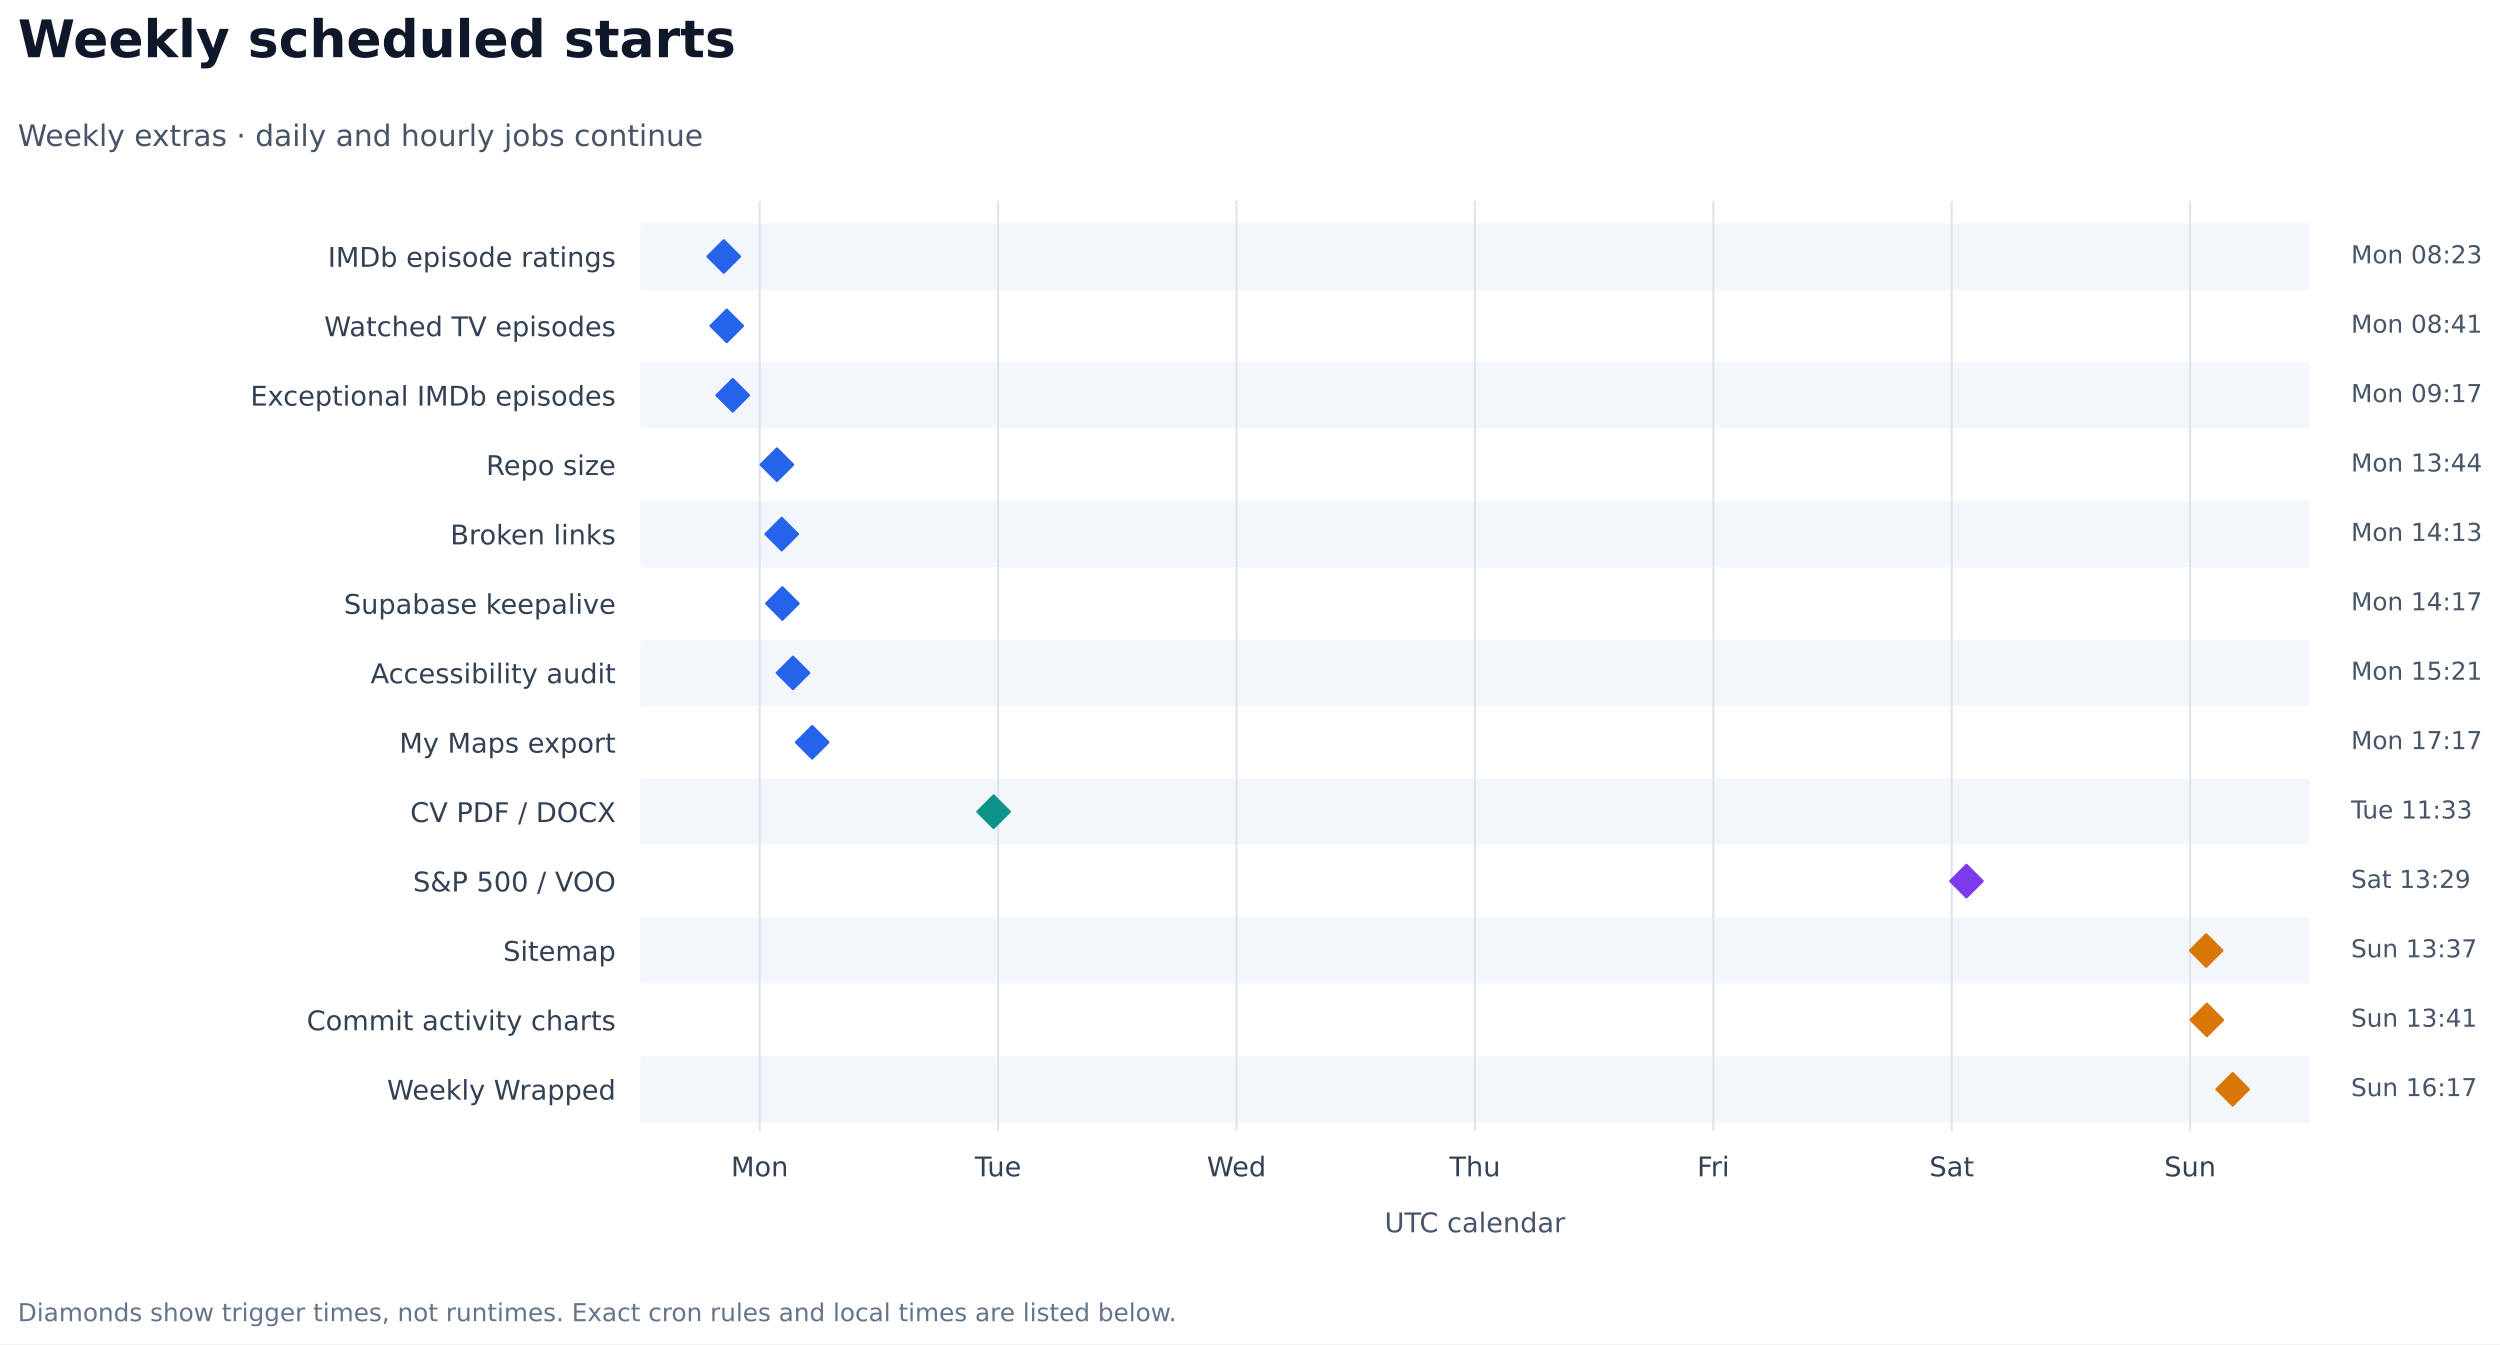
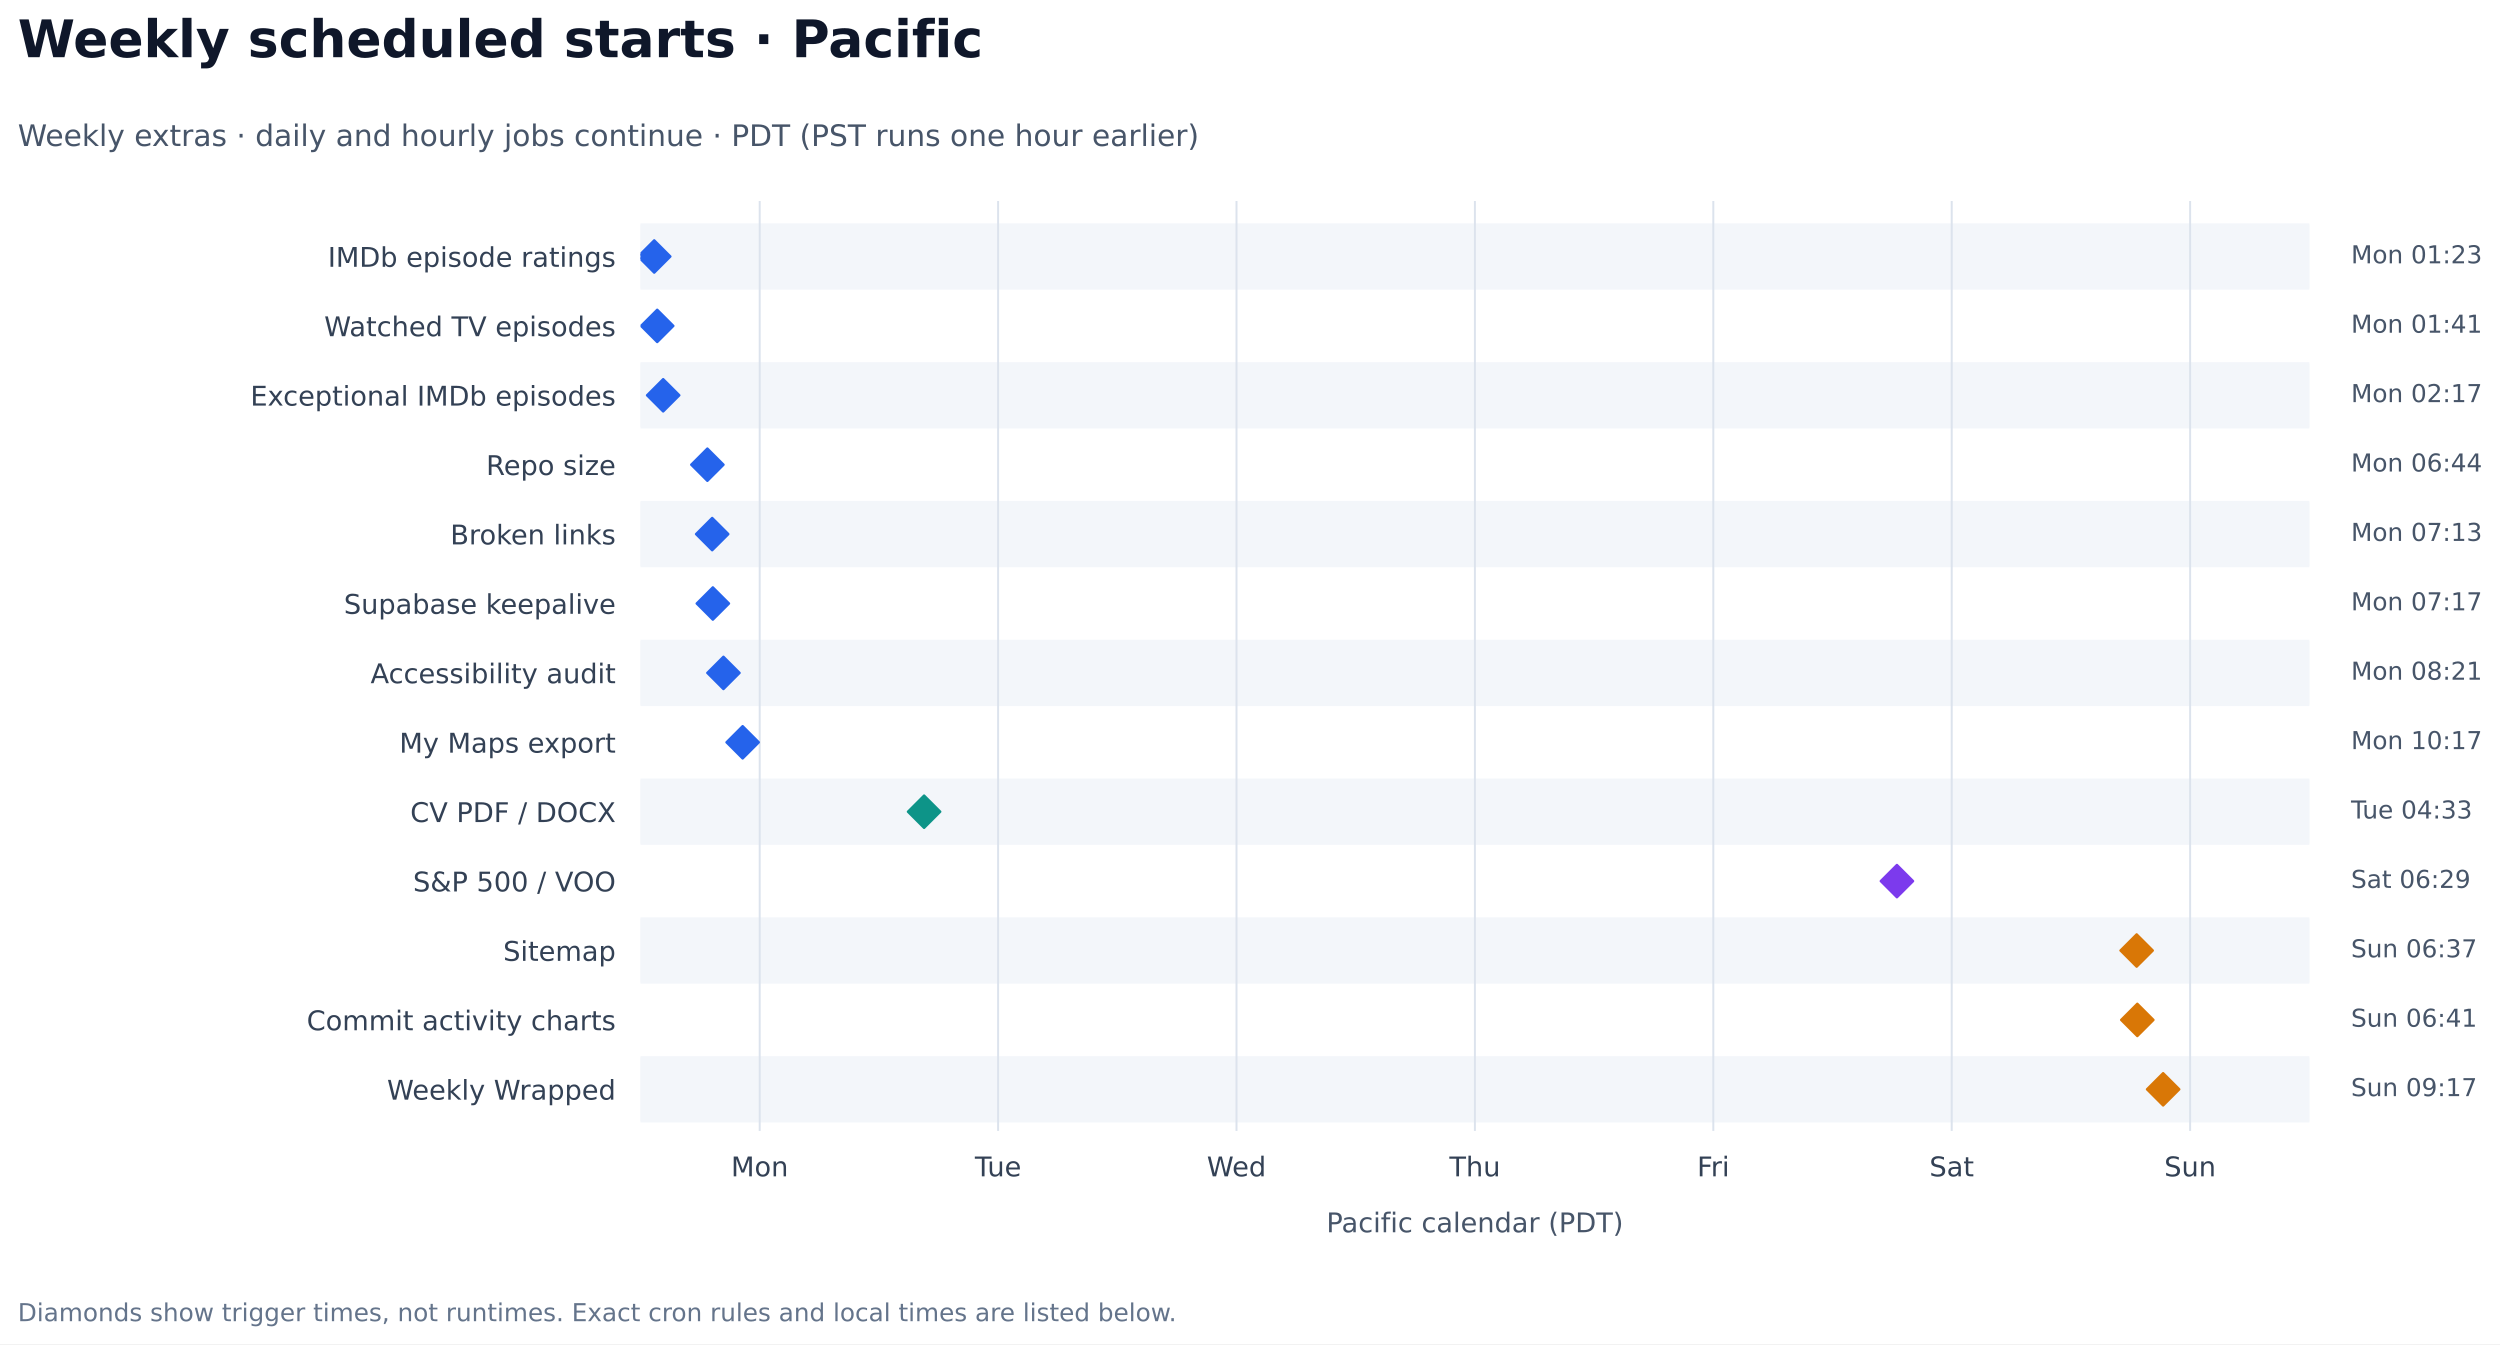
<svg xmlns="http://www.w3.org/2000/svg" xmlns:xlink="http://www.w3.org/1999/xlink" width="1011.725pt" height="543.952pt" viewBox="0 0 1011.725 543.952" version="1.1">
  <defs>
    <style type="text/css">*{stroke-linejoin: round; stroke-linecap: butt}</style>
  </defs>
  <g id="figure_1">
    <g id="patch_1">
      <path d="M 0 543.952  L 1011.725 543.952  L 1011.725 0  L 0 0  z " style="fill: #ffffff" />
    </g>
    <g id="axes_1">
      <g id="patch_2">
        <path d="M 259.2 457.69  L 934.56 457.69  L 934.56 81.331  L 259.2 81.331  z " style="fill: #ffffff" />
      </g>
      <g id="patch_3">
-         <path d="M 259.2 90.881  L 934.56 90.881  L 934.56 116.72  L 259.2 116.72  z " clip-path="url(#pff0c8eac0c)" style="fill: #f3f6fa; stroke: #f3f6fa; stroke-linejoin: miter" />
+         <path d="M 259.2 90.881  L 934.56 90.881  L 934.56 116.72  L 259.2 116.72  z " clip-path="url(#p7d8e6dc03c)" style="fill: #f3f6fa; stroke: #f3f6fa; stroke-linejoin: miter" />
      </g>
      <g id="patch_4">
-         <path d="M 259.2 147.053  L 934.56 147.053  L 934.56 172.893  L 259.2 172.893  z " clip-path="url(#pff0c8eac0c)" style="fill: #f3f6fa; stroke: #f3f6fa; stroke-linejoin: miter" />
+         <path d="M 259.2 147.053  L 934.56 147.053  L 934.56 172.893  L 259.2 172.893  z " clip-path="url(#p7d8e6dc03c)" style="fill: #f3f6fa; stroke: #f3f6fa; stroke-linejoin: miter" />
      </g>
      <g id="patch_5">
-         <path d="M 259.2 203.226  L 934.56 203.226  L 934.56 229.066  L 259.2 229.066  z " clip-path="url(#pff0c8eac0c)" style="fill: #f3f6fa; stroke: #f3f6fa; stroke-linejoin: miter" />
+         <path d="M 259.2 203.226  L 934.56 203.226  L 934.56 229.066  L 259.2 229.066  z " clip-path="url(#p7d8e6dc03c)" style="fill: #f3f6fa; stroke: #f3f6fa; stroke-linejoin: miter" />
      </g>
      <g id="patch_6">
-         <path d="M 259.2 259.399  L 934.56 259.399  L 934.56 285.239  L 259.2 285.239  z " clip-path="url(#pff0c8eac0c)" style="fill: #f3f6fa; stroke: #f3f6fa; stroke-linejoin: miter" />
+         <path d="M 259.2 259.399  L 934.56 259.399  L 934.56 285.239  L 259.2 285.239  z " clip-path="url(#p7d8e6dc03c)" style="fill: #f3f6fa; stroke: #f3f6fa; stroke-linejoin: miter" />
      </g>
      <g id="patch_7">
-         <path d="M 259.2 315.572  L 934.56 315.572  L 934.56 341.412  L 259.2 341.412  z " clip-path="url(#pff0c8eac0c)" style="fill: #f3f6fa; stroke: #f3f6fa; stroke-linejoin: miter" />
+         <path d="M 259.2 315.572  L 934.56 315.572  L 934.56 341.412  L 259.2 341.412  z " clip-path="url(#p7d8e6dc03c)" style="fill: #f3f6fa; stroke: #f3f6fa; stroke-linejoin: miter" />
      </g>
      <g id="patch_8">
-         <path d="M 259.2 371.745  L 934.56 371.745  L 934.56 397.585  L 259.2 397.585  z " clip-path="url(#pff0c8eac0c)" style="fill: #f3f6fa; stroke: #f3f6fa; stroke-linejoin: miter" />
+         <path d="M 259.2 371.745  L 934.56 371.745  L 934.56 397.585  L 259.2 397.585  z " clip-path="url(#p7d8e6dc03c)" style="fill: #f3f6fa; stroke: #f3f6fa; stroke-linejoin: miter" />
      </g>
      <g id="patch_9">
-         <path d="M 259.2 427.918  L 934.56 427.918  L 934.56 453.757  L 259.2 453.757  z " clip-path="url(#pff0c8eac0c)" style="fill: #f3f6fa; stroke: #f3f6fa; stroke-linejoin: miter" />
+         <path d="M 259.2 427.918  L 934.56 427.918  L 934.56 453.757  L 259.2 453.757  z " clip-path="url(#p7d8e6dc03c)" style="fill: #f3f6fa; stroke: #f3f6fa; stroke-linejoin: miter" />
      </g>
      <g id="matplotlib.axis_1">
        <g id="xtick_1">
          <g id="line2d_1">
-             <path d="M 307.44 457.69  L 307.44 81.331  " clip-path="url(#pff0c8eac0c)" style="fill: none; stroke: #dce3ed; stroke-width: 0.8; stroke-linecap: square" />
+             <path d="M 307.44 457.69  L 307.44 81.331  " clip-path="url(#p7d8e6dc03c)" style="fill: none; stroke: #dce3ed; stroke-width: 0.8; stroke-linecap: square" />
          </g>
          <g id="line2d_2" />
          <g id="text_1">
            <text style="font-size: 11px; font-family: 'DejaVu Sans'; text-anchor: middle; fill: #334155" x="307.44" y="476.048" transform="rotate(-0 307.44 476.0479)">Mon</text>
          </g>
        </g>
        <g id="xtick_2">
          <g id="line2d_3">
-             <path d="M 403.92 457.69  L 403.92 81.331  " clip-path="url(#pff0c8eac0c)" style="fill: none; stroke: #dce3ed; stroke-width: 0.8; stroke-linecap: square" />
+             <path d="M 403.92 457.69  L 403.92 81.331  " clip-path="url(#p7d8e6dc03c)" style="fill: none; stroke: #dce3ed; stroke-width: 0.8; stroke-linecap: square" />
          </g>
          <g id="line2d_4" />
          <g id="text_2">
            <text style="font-size: 11px; font-family: 'DejaVu Sans'; text-anchor: middle; fill: #334155" x="403.92" y="476.048" transform="rotate(-0 403.92 476.0479)">Tue</text>
          </g>
        </g>
        <g id="xtick_3">
          <g id="line2d_5">
-             <path d="M 500.4 457.69  L 500.4 81.331  " clip-path="url(#pff0c8eac0c)" style="fill: none; stroke: #dce3ed; stroke-width: 0.8; stroke-linecap: square" />
+             <path d="M 500.4 457.69  L 500.4 81.331  " clip-path="url(#p7d8e6dc03c)" style="fill: none; stroke: #dce3ed; stroke-width: 0.8; stroke-linecap: square" />
          </g>
          <g id="line2d_6" />
          <g id="text_3">
            <text style="font-size: 11px; font-family: 'DejaVu Sans'; text-anchor: middle; fill: #334155" x="500.4" y="476.048" transform="rotate(-0 500.4 476.0479)">Wed</text>
          </g>
        </g>
        <g id="xtick_4">
          <g id="line2d_7">
-             <path d="M 596.88 457.69  L 596.88 81.331  " clip-path="url(#pff0c8eac0c)" style="fill: none; stroke: #dce3ed; stroke-width: 0.8; stroke-linecap: square" />
+             <path d="M 596.88 457.69  L 596.88 81.331  " clip-path="url(#p7d8e6dc03c)" style="fill: none; stroke: #dce3ed; stroke-width: 0.8; stroke-linecap: square" />
          </g>
          <g id="line2d_8" />
          <g id="text_4">
            <text style="font-size: 11px; font-family: 'DejaVu Sans'; text-anchor: middle; fill: #334155" x="596.88" y="476.048" transform="rotate(-0 596.88 476.0479)">Thu</text>
          </g>
        </g>
        <g id="xtick_5">
          <g id="line2d_9">
-             <path d="M 693.36 457.69  L 693.36 81.331  " clip-path="url(#pff0c8eac0c)" style="fill: none; stroke: #dce3ed; stroke-width: 0.8; stroke-linecap: square" />
+             <path d="M 693.36 457.69  L 693.36 81.331  " clip-path="url(#p7d8e6dc03c)" style="fill: none; stroke: #dce3ed; stroke-width: 0.8; stroke-linecap: square" />
          </g>
          <g id="line2d_10" />
          <g id="text_5">
            <text style="font-size: 11px; font-family: 'DejaVu Sans'; text-anchor: middle; fill: #334155" x="693.36" y="476.048" transform="rotate(-0 693.36 476.0479)">Fri</text>
          </g>
        </g>
        <g id="xtick_6">
          <g id="line2d_11">
-             <path d="M 789.84 457.69  L 789.84 81.331  " clip-path="url(#pff0c8eac0c)" style="fill: none; stroke: #dce3ed; stroke-width: 0.8; stroke-linecap: square" />
+             <path d="M 789.84 457.69  L 789.84 81.331  " clip-path="url(#p7d8e6dc03c)" style="fill: none; stroke: #dce3ed; stroke-width: 0.8; stroke-linecap: square" />
          </g>
          <g id="line2d_12" />
          <g id="text_6">
            <text style="font-size: 11px; font-family: 'DejaVu Sans'; text-anchor: middle; fill: #334155" x="789.84" y="476.048" transform="rotate(-0 789.84 476.0479)">Sat</text>
          </g>
        </g>
        <g id="xtick_7">
          <g id="line2d_13">
-             <path d="M 886.32 457.69  L 886.32 81.331  " clip-path="url(#pff0c8eac0c)" style="fill: none; stroke: #dce3ed; stroke-width: 0.8; stroke-linecap: square" />
+             <path d="M 886.32 457.69  L 886.32 81.331  " clip-path="url(#p7d8e6dc03c)" style="fill: none; stroke: #dce3ed; stroke-width: 0.8; stroke-linecap: square" />
          </g>
          <g id="line2d_14" />
          <g id="text_7">
            <text style="font-size: 11px; font-family: 'DejaVu Sans'; text-anchor: middle; fill: #334155" x="886.32" y="476.048" transform="rotate(-0 886.32 476.0479)">Sun</text>
          </g>
        </g>
        <g id="text_8">
-           <text style="font-size: 11px; font-family: 'DejaVu Sans'; text-anchor: middle; fill: #475569" x="596.88" y="498.694" transform="rotate(-0 596.88 498.6938)">UTC calendar</text>
+           <text style="font-size: 11px; font-family: 'DejaVu Sans'; text-anchor: middle; fill: #475569" x="596.88" y="498.694" transform="rotate(-0 596.88 498.6938)">Pacific calendar (PDT)</text>
        </g>
      </g>
      <g id="matplotlib.axis_2">
        <g id="ytick_1">
          <g id="line2d_15" />
          <g id="text_9">
            <text style="font-size: 11px; font-family: 'DejaVu Sans'; text-anchor: end; fill: #334155" x="249.2" y="107.979" transform="rotate(-0 249.2 107.9795)">IMDb episode ratings</text>
          </g>
        </g>
        <g id="ytick_2">
          <g id="line2d_16" />
          <g id="text_10">
            <text style="font-size: 11px; font-family: 'DejaVu Sans'; text-anchor: end; fill: #334155" x="249.2" y="136.066" transform="rotate(-0 249.2 136.0659)">Watched TV episodes</text>
          </g>
        </g>
        <g id="ytick_3">
          <g id="line2d_17" />
          <g id="text_11">
            <text style="font-size: 11px; font-family: 'DejaVu Sans'; text-anchor: end; fill: #334155" x="249.2" y="164.152" transform="rotate(-0 249.2 164.1524)">Exceptional IMDb episodes</text>
          </g>
        </g>
        <g id="ytick_4">
          <g id="line2d_18" />
          <g id="text_12">
            <text style="font-size: 11px; font-family: 'DejaVu Sans'; text-anchor: end; fill: #334155" x="249.2" y="192.239" transform="rotate(-0 249.2 192.2388)">Repo size</text>
          </g>
        </g>
        <g id="ytick_5">
          <g id="line2d_19" />
          <g id="text_13">
            <text style="font-size: 11px; font-family: 'DejaVu Sans'; text-anchor: end; fill: #334155" x="249.2" y="220.325" transform="rotate(-0 249.2 220.3253)">Broken links</text>
          </g>
        </g>
        <g id="ytick_6">
          <g id="line2d_20" />
          <g id="text_14">
            <text style="font-size: 11px; font-family: 'DejaVu Sans'; text-anchor: end; fill: #334155" x="249.2" y="248.412" transform="rotate(-0 249.2 248.4117)">Supabase keepalive</text>
          </g>
        </g>
        <g id="ytick_7">
          <g id="line2d_21" />
          <g id="text_15">
            <text style="font-size: 11px; font-family: 'DejaVu Sans'; text-anchor: end; fill: #334155" x="249.2" y="276.498" transform="rotate(-0 249.2 276.4982)">Accessibility audit</text>
          </g>
        </g>
        <g id="ytick_8">
          <g id="line2d_22" />
          <g id="text_16">
            <text style="font-size: 11px; font-family: 'DejaVu Sans'; text-anchor: end; fill: #334155" x="249.2" y="304.585" transform="rotate(-0 249.2 304.5846)">My Maps export</text>
          </g>
        </g>
        <g id="ytick_9">
          <g id="line2d_23" />
          <g id="text_17">
            <text style="font-size: 11px; font-family: 'DejaVu Sans'; text-anchor: end; fill: #334155" x="249.2" y="332.671" transform="rotate(-0 249.2 332.6711)">CV PDF / DOCX</text>
          </g>
        </g>
        <g id="ytick_10">
          <g id="line2d_24" />
          <g id="text_18">
            <text style="font-size: 11px; font-family: 'DejaVu Sans'; text-anchor: end; fill: #334155" x="249.2" y="360.758" transform="rotate(-0 249.2 360.7575)">S&amp;P 500 / VOO</text>
          </g>
        </g>
        <g id="ytick_11">
          <g id="line2d_25" />
          <g id="text_19">
            <text style="font-size: 11px; font-family: 'DejaVu Sans'; text-anchor: end; fill: #334155" x="249.2" y="388.844" transform="rotate(-0 249.2 388.844)">Sitemap</text>
          </g>
        </g>
        <g id="ytick_12">
          <g id="line2d_26" />
          <g id="text_20">
            <text style="font-size: 11px; font-family: 'DejaVu Sans'; text-anchor: end; fill: #334155" x="249.2" y="416.93" transform="rotate(-0 249.2 416.9304)">Commit activity charts</text>
          </g>
        </g>
        <g id="ytick_13">
          <g id="line2d_27" />
          <g id="text_21">
            <text style="font-size: 11px; font-family: 'DejaVu Sans'; text-anchor: end; fill: #334155" x="249.2" y="445.017" transform="rotate(-0 249.2 445.0169)">Weekly Wrapped</text>
          </g>
        </g>
      </g>
      <g id="PathCollection_1">
        <defs>
-           <path id="mef46eb0abf" d="M -0 6.519  L 6.519 0  L 0 -6.519  L -6.519 -0  z " style="stroke: #2563eb" />
+           <path id="m32cc769d9e" d="M -0 6.519  L 6.519 0  L 0 -6.519  L -6.519 -0  z " style="stroke: #2563eb" />
        </defs>
-         <g clip-path="url(#pff0c8eac0c)">
-           <use xlink:href="#mef46eb0abf" x="292.901" y="103.8" style="fill: #2563eb; stroke: #2563eb" />
+         <g clip-path="url(#p7d8e6dc03c)">
+           <use xlink:href="#m32cc769d9e" x="264.761" y="103.8" style="fill: #2563eb; stroke: #2563eb" />
        </g>
      </g>
      <g id="text_22">
-         <text style="font-size: 10px; font-family: 'DejaVu Sans'; text-anchor: start; fill: #475569" x="951.444" y="106.56" transform="rotate(-0 951.444 106.5597)">Mon 08:23</text>
+         <text style="font-size: 10px; font-family: 'DejaVu Sans'; text-anchor: start; fill: #475569" x="951.444" y="106.56" transform="rotate(-0 951.444 106.5597)">Mon 01:23</text>
      </g>
      <g id="PathCollection_2">
-         <g clip-path="url(#pff0c8eac0c)">
-           <use xlink:href="#mef46eb0abf" x="294.107" y="131.887" style="fill: #2563eb; stroke: #2563eb" />
+         <g clip-path="url(#p7d8e6dc03c)">
+           <use xlink:href="#m32cc769d9e" x="265.967" y="131.887" style="fill: #2563eb; stroke: #2563eb" />
        </g>
      </g>
      <g id="text_23">
-         <text style="font-size: 10px; font-family: 'DejaVu Sans'; text-anchor: start; fill: #475569" x="951.444" y="134.646" transform="rotate(-0 951.444 134.6462)">Mon 08:41</text>
+         <text style="font-size: 10px; font-family: 'DejaVu Sans'; text-anchor: start; fill: #475569" x="951.444" y="134.646" transform="rotate(-0 951.444 134.6462)">Mon 01:41</text>
      </g>
      <g id="PathCollection_3">
-         <g clip-path="url(#pff0c8eac0c)">
-           <use xlink:href="#mef46eb0abf" x="296.519" y="159.973" style="fill: #2563eb; stroke: #2563eb" />
+         <g clip-path="url(#p7d8e6dc03c)">
+           <use xlink:href="#m32cc769d9e" x="268.379" y="159.973" style="fill: #2563eb; stroke: #2563eb" />
        </g>
      </g>
      <g id="text_24">
-         <text style="font-size: 10px; font-family: 'DejaVu Sans'; text-anchor: start; fill: #475569" x="951.444" y="162.733" transform="rotate(-0 951.444 162.7326)">Mon 09:17</text>
+         <text style="font-size: 10px; font-family: 'DejaVu Sans'; text-anchor: start; fill: #475569" x="951.444" y="162.733" transform="rotate(-0 951.444 162.7326)">Mon 02:17</text>
      </g>
      <g id="PathCollection_4">
-         <g clip-path="url(#pff0c8eac0c)">
-           <use xlink:href="#mef46eb0abf" x="314.408" y="188.06" style="fill: #2563eb; stroke: #2563eb" />
+         <g clip-path="url(#p7d8e6dc03c)">
+           <use xlink:href="#m32cc769d9e" x="286.268" y="188.06" style="fill: #2563eb; stroke: #2563eb" />
        </g>
      </g>
      <g id="text_25">
-         <text style="font-size: 10px; font-family: 'DejaVu Sans'; text-anchor: start; fill: #475569" x="951.444" y="190.819" transform="rotate(-0 951.444 190.8191)">Mon 13:44</text>
+         <text style="font-size: 10px; font-family: 'DejaVu Sans'; text-anchor: start; fill: #475569" x="951.444" y="190.819" transform="rotate(-0 951.444 190.8191)">Mon 06:44</text>
      </g>
      <g id="PathCollection_5">
-         <g clip-path="url(#pff0c8eac0c)">
-           <use xlink:href="#mef46eb0abf" x="316.351" y="216.146" style="fill: #2563eb; stroke: #2563eb" />
+         <g clip-path="url(#p7d8e6dc03c)">
+           <use xlink:href="#m32cc769d9e" x="288.211" y="216.146" style="fill: #2563eb; stroke: #2563eb" />
        </g>
      </g>
      <g id="text_26">
-         <text style="font-size: 10px; font-family: 'DejaVu Sans'; text-anchor: start; fill: #475569" x="951.444" y="218.906" transform="rotate(-0 951.444 218.9055)">Mon 14:13</text>
+         <text style="font-size: 10px; font-family: 'DejaVu Sans'; text-anchor: start; fill: #475569" x="951.444" y="218.906" transform="rotate(-0 951.444 218.9055)">Mon 07:13</text>
      </g>
      <g id="PathCollection_6">
-         <g clip-path="url(#pff0c8eac0c)">
-           <use xlink:href="#mef46eb0abf" x="316.619" y="244.233" style="fill: #2563eb; stroke: #2563eb" />
+         <g clip-path="url(#p7d8e6dc03c)">
+           <use xlink:href="#m32cc769d9e" x="288.479" y="244.233" style="fill: #2563eb; stroke: #2563eb" />
        </g>
      </g>
      <g id="text_27">
-         <text style="font-size: 10px; font-family: 'DejaVu Sans'; text-anchor: start; fill: #475569" x="951.444" y="246.992" transform="rotate(-0 951.444 246.992)">Mon 14:17</text>
+         <text style="font-size: 10px; font-family: 'DejaVu Sans'; text-anchor: start; fill: #475569" x="951.444" y="246.992" transform="rotate(-0 951.444 246.992)">Mon 07:17</text>
      </g>
      <g id="PathCollection_7">
-         <g clip-path="url(#pff0c8eac0c)">
-           <use xlink:href="#mef46eb0abf" x="320.907" y="272.319" style="fill: #2563eb; stroke: #2563eb" />
+         <g clip-path="url(#p7d8e6dc03c)">
+           <use xlink:href="#m32cc769d9e" x="292.767" y="272.319" style="fill: #2563eb; stroke: #2563eb" />
        </g>
      </g>
      <g id="text_28">
-         <text style="font-size: 10px; font-family: 'DejaVu Sans'; text-anchor: start; fill: #475569" x="951.444" y="275.078" transform="rotate(-0 951.444 275.0784)">Mon 15:21</text>
+         <text style="font-size: 10px; font-family: 'DejaVu Sans'; text-anchor: start; fill: #475569" x="951.444" y="275.078" transform="rotate(-0 951.444 275.0784)">Mon 08:21</text>
      </g>
      <g id="PathCollection_8">
-         <g clip-path="url(#pff0c8eac0c)">
-           <use xlink:href="#mef46eb0abf" x="328.679" y="300.405" style="fill: #2563eb; stroke: #2563eb" />
+         <g clip-path="url(#p7d8e6dc03c)">
+           <use xlink:href="#m32cc769d9e" x="300.539" y="300.405" style="fill: #2563eb; stroke: #2563eb" />
        </g>
      </g>
      <g id="text_29">
-         <text style="font-size: 10px; font-family: 'DejaVu Sans'; text-anchor: start; fill: #475569" x="951.444" y="303.165" transform="rotate(-0 951.444 303.1649)">Mon 17:17</text>
+         <text style="font-size: 10px; font-family: 'DejaVu Sans'; text-anchor: start; fill: #475569" x="951.444" y="303.165" transform="rotate(-0 951.444 303.1649)">Mon 10:17</text>
      </g>
      <g id="PathCollection_9">
        <defs>
-           <path id="m11fd61fc23" d="M -0 6.519  L 6.519 0  L 0 -6.519  L -6.519 -0  z " style="stroke: #0d9488" />
+           <path id="mbbd46decf6" d="M -0 6.519  L 6.519 0  L 0 -6.519  L -6.519 -0  z " style="stroke: #0d9488" />
        </defs>
-         <g clip-path="url(#pff0c8eac0c)">
-           <use xlink:href="#m11fd61fc23" x="402.111" y="328.492" style="fill: #0d9488; stroke: #0d9488" />
+         <g clip-path="url(#p7d8e6dc03c)">
+           <use xlink:href="#mbbd46decf6" x="373.971" y="328.492" style="fill: #0d9488; stroke: #0d9488" />
        </g>
      </g>
      <g id="text_30">
-         <text style="font-size: 10px; font-family: 'DejaVu Sans'; text-anchor: start; fill: #475569" x="951.444" y="331.251" transform="rotate(-0 951.444 331.2513)">Tue 11:33</text>
+         <text style="font-size: 10px; font-family: 'DejaVu Sans'; text-anchor: start; fill: #475569" x="951.444" y="331.251" transform="rotate(-0 951.444 331.2513)">Tue 04:33</text>
      </g>
      <g id="PathCollection_10">
        <defs>
-           <path id="md9b8adeb9c" d="M -0 6.519  L 6.519 0  L 0 -6.519  L -6.519 -0  z " style="stroke: #7c3aed" />
+           <path id="me1adf6baee" d="M -0 6.519  L 6.519 0  L 0 -6.519  L -6.519 -0  z " style="stroke: #7c3aed" />
        </defs>
-         <g clip-path="url(#pff0c8eac0c)">
-           <use xlink:href="#md9b8adeb9c" x="795.803" y="356.578" style="fill: #7c3aed; stroke: #7c3aed" />
+         <g clip-path="url(#p7d8e6dc03c)">
+           <use xlink:href="#me1adf6baee" x="767.663" y="356.578" style="fill: #7c3aed; stroke: #7c3aed" />
        </g>
      </g>
      <g id="text_31">
-         <text style="font-size: 10px; font-family: 'DejaVu Sans'; text-anchor: start; fill: #475569" x="951.444" y="359.338" transform="rotate(-0 951.444 359.3378)">Sat 13:29</text>
+         <text style="font-size: 10px; font-family: 'DejaVu Sans'; text-anchor: start; fill: #475569" x="951.444" y="359.338" transform="rotate(-0 951.444 359.3378)">Sat 06:29</text>
      </g>
      <g id="PathCollection_11">
        <defs>
-           <path id="m78d866195d" d="M -0 6.519  L 6.519 0  L 0 -6.519  L -6.519 -0  z " style="stroke: #d97706" />
+           <path id="mc7a9764171" d="M -0 6.519  L 6.519 0  L 0 -6.519  L -6.519 -0  z " style="stroke: #d97706" />
        </defs>
-         <g clip-path="url(#pff0c8eac0c)">
-           <use xlink:href="#m78d866195d" x="892.819" y="384.665" style="fill: #d97706; stroke: #d97706" />
+         <g clip-path="url(#p7d8e6dc03c)">
+           <use xlink:href="#mc7a9764171" x="864.679" y="384.665" style="fill: #d97706; stroke: #d97706" />
        </g>
      </g>
      <g id="text_32">
-         <text style="font-size: 10px; font-family: 'DejaVu Sans'; text-anchor: start; fill: #475569" x="951.444" y="387.424" transform="rotate(-0 951.444 387.4242)">Sun 13:37</text>
+         <text style="font-size: 10px; font-family: 'DejaVu Sans'; text-anchor: start; fill: #475569" x="951.444" y="387.424" transform="rotate(-0 951.444 387.4242)">Sun 06:37</text>
      </g>
      <g id="PathCollection_12">
-         <g clip-path="url(#pff0c8eac0c)">
-           <use xlink:href="#m78d866195d" x="893.087" y="412.751" style="fill: #d97706; stroke: #d97706" />
+         <g clip-path="url(#p7d8e6dc03c)">
+           <use xlink:href="#mc7a9764171" x="864.947" y="412.751" style="fill: #d97706; stroke: #d97706" />
        </g>
      </g>
      <g id="text_33">
-         <text style="font-size: 10px; font-family: 'DejaVu Sans'; text-anchor: start; fill: #475569" x="951.444" y="415.511" transform="rotate(-0 951.444 415.5107)">Sun 13:41</text>
+         <text style="font-size: 10px; font-family: 'DejaVu Sans'; text-anchor: start; fill: #475569" x="951.444" y="415.511" transform="rotate(-0 951.444 415.5107)">Sun 06:41</text>
      </g>
      <g id="PathCollection_13">
-         <g clip-path="url(#pff0c8eac0c)">
-           <use xlink:href="#m78d866195d" x="903.539" y="440.838" style="fill: #d97706; stroke: #d97706" />
+         <g clip-path="url(#p7d8e6dc03c)">
+           <use xlink:href="#mc7a9764171" x="875.399" y="440.838" style="fill: #d97706; stroke: #d97706" />
        </g>
      </g>
      <g id="text_34">
-         <text style="font-size: 10px; font-family: 'DejaVu Sans'; text-anchor: start; fill: #475569" x="951.444" y="443.597" transform="rotate(-0 951.444 443.5971)">Sun 16:17</text>
+         <text style="font-size: 10px; font-family: 'DejaVu Sans'; text-anchor: start; fill: #475569" x="951.444" y="443.597" transform="rotate(-0 951.444 443.5971)">Sun 09:17</text>
      </g>
    </g>
    <g id="text_35">
-       <text style="font-weight: 700; font-size: 21px; font-family: 'DejaVu Sans'; text-anchor: start; fill: #0f172a" x="7.2" y="23.157" transform="rotate(-0 7.2 23.15672)">Weekly scheduled starts</text>
+       <text style="font-weight: 700; font-size: 21px; font-family: 'DejaVu Sans'; text-anchor: start; fill: #0f172a" x="7.2" y="23.157" transform="rotate(-0 7.2 23.15672)">Weekly scheduled starts · Pacific</text>
    </g>
    <g id="text_36">
-       <text style="font-size: 12px; font-family: 'DejaVu Sans'; text-anchor: start; fill: #475569" x="7.2" y="59.086" transform="rotate(-0 7.2 59.08613)">Weekly extras · daily and hourly jobs continue</text>
+       <text style="font-size: 12px; font-family: 'DejaVu Sans'; text-anchor: start; fill: #475569" x="7.2" y="59.086" transform="rotate(-0 7.2 59.08613)">Weekly extras · daily and hourly jobs continue · PDT (PST runs one hour earlier)</text>
    </g>
    <g id="text_37">
      <text style="font-size: 10px; font-family: 'DejaVu Sans'; text-anchor: start; fill: #64748b" x="7.2" y="534.672" transform="rotate(-0 7.2 534.672)">Diamonds show trigger times, not runtimes. Exact cron rules and local times are listed below.</text>
    </g>
  </g>
  <defs>
-     <clipPath id="pff0c8eac0c">
+     <clipPath id="p7d8e6dc03c">
      <rect x="259.2" y="81.331" width="675.36" height="376.358" />
    </clipPath>
  </defs>
</svg>
